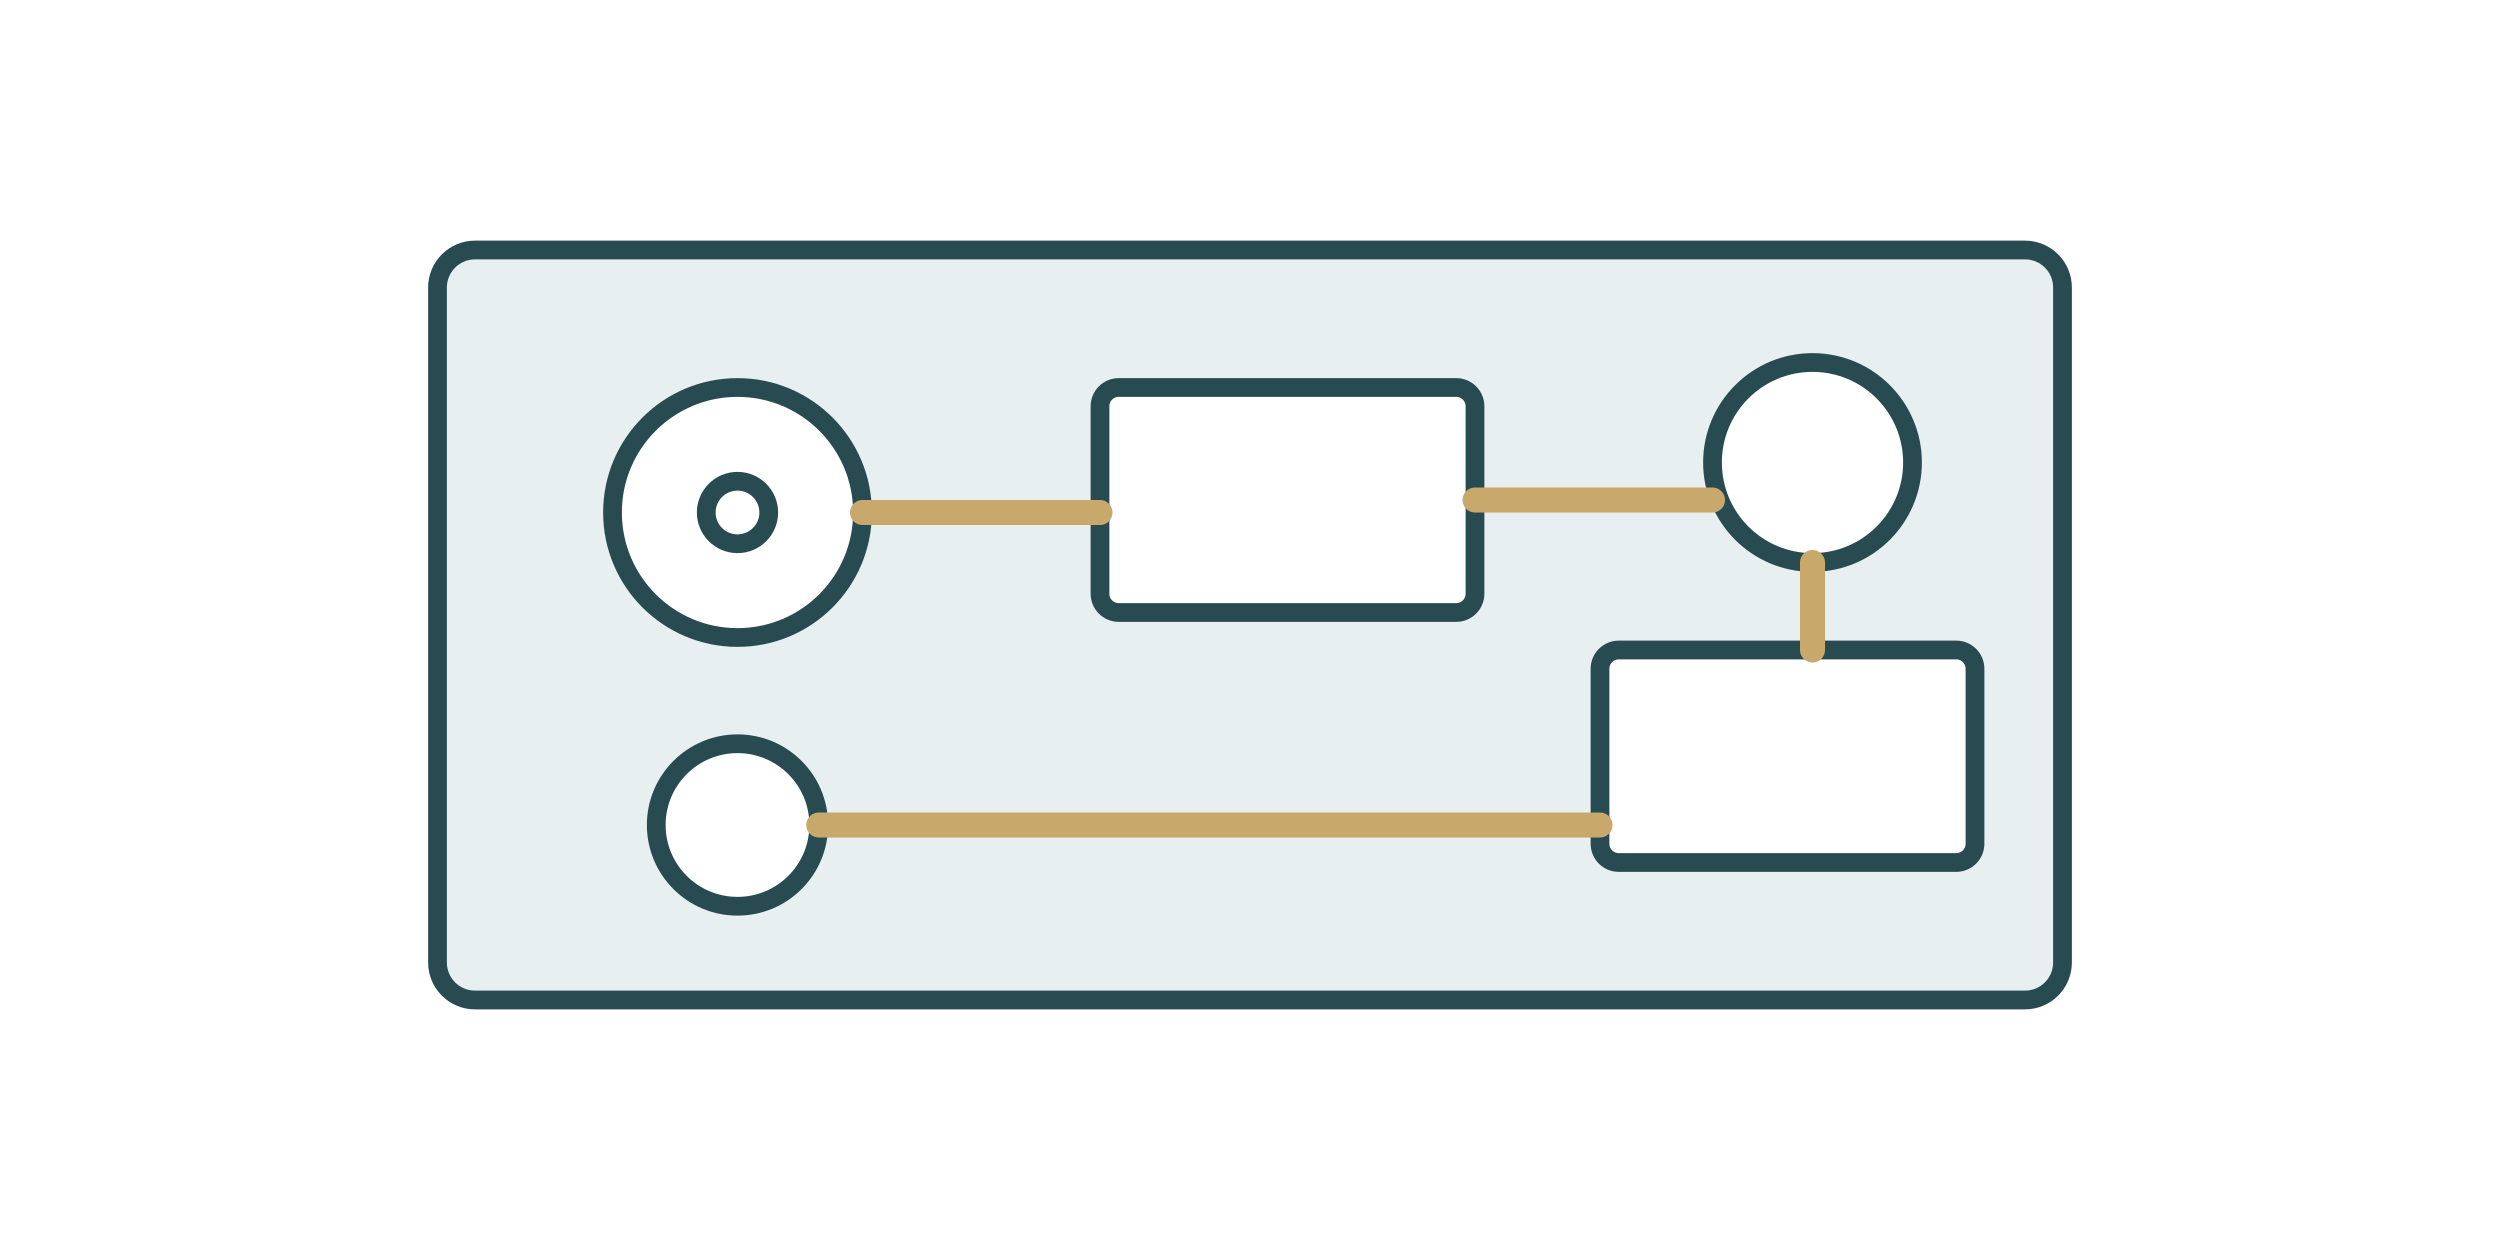
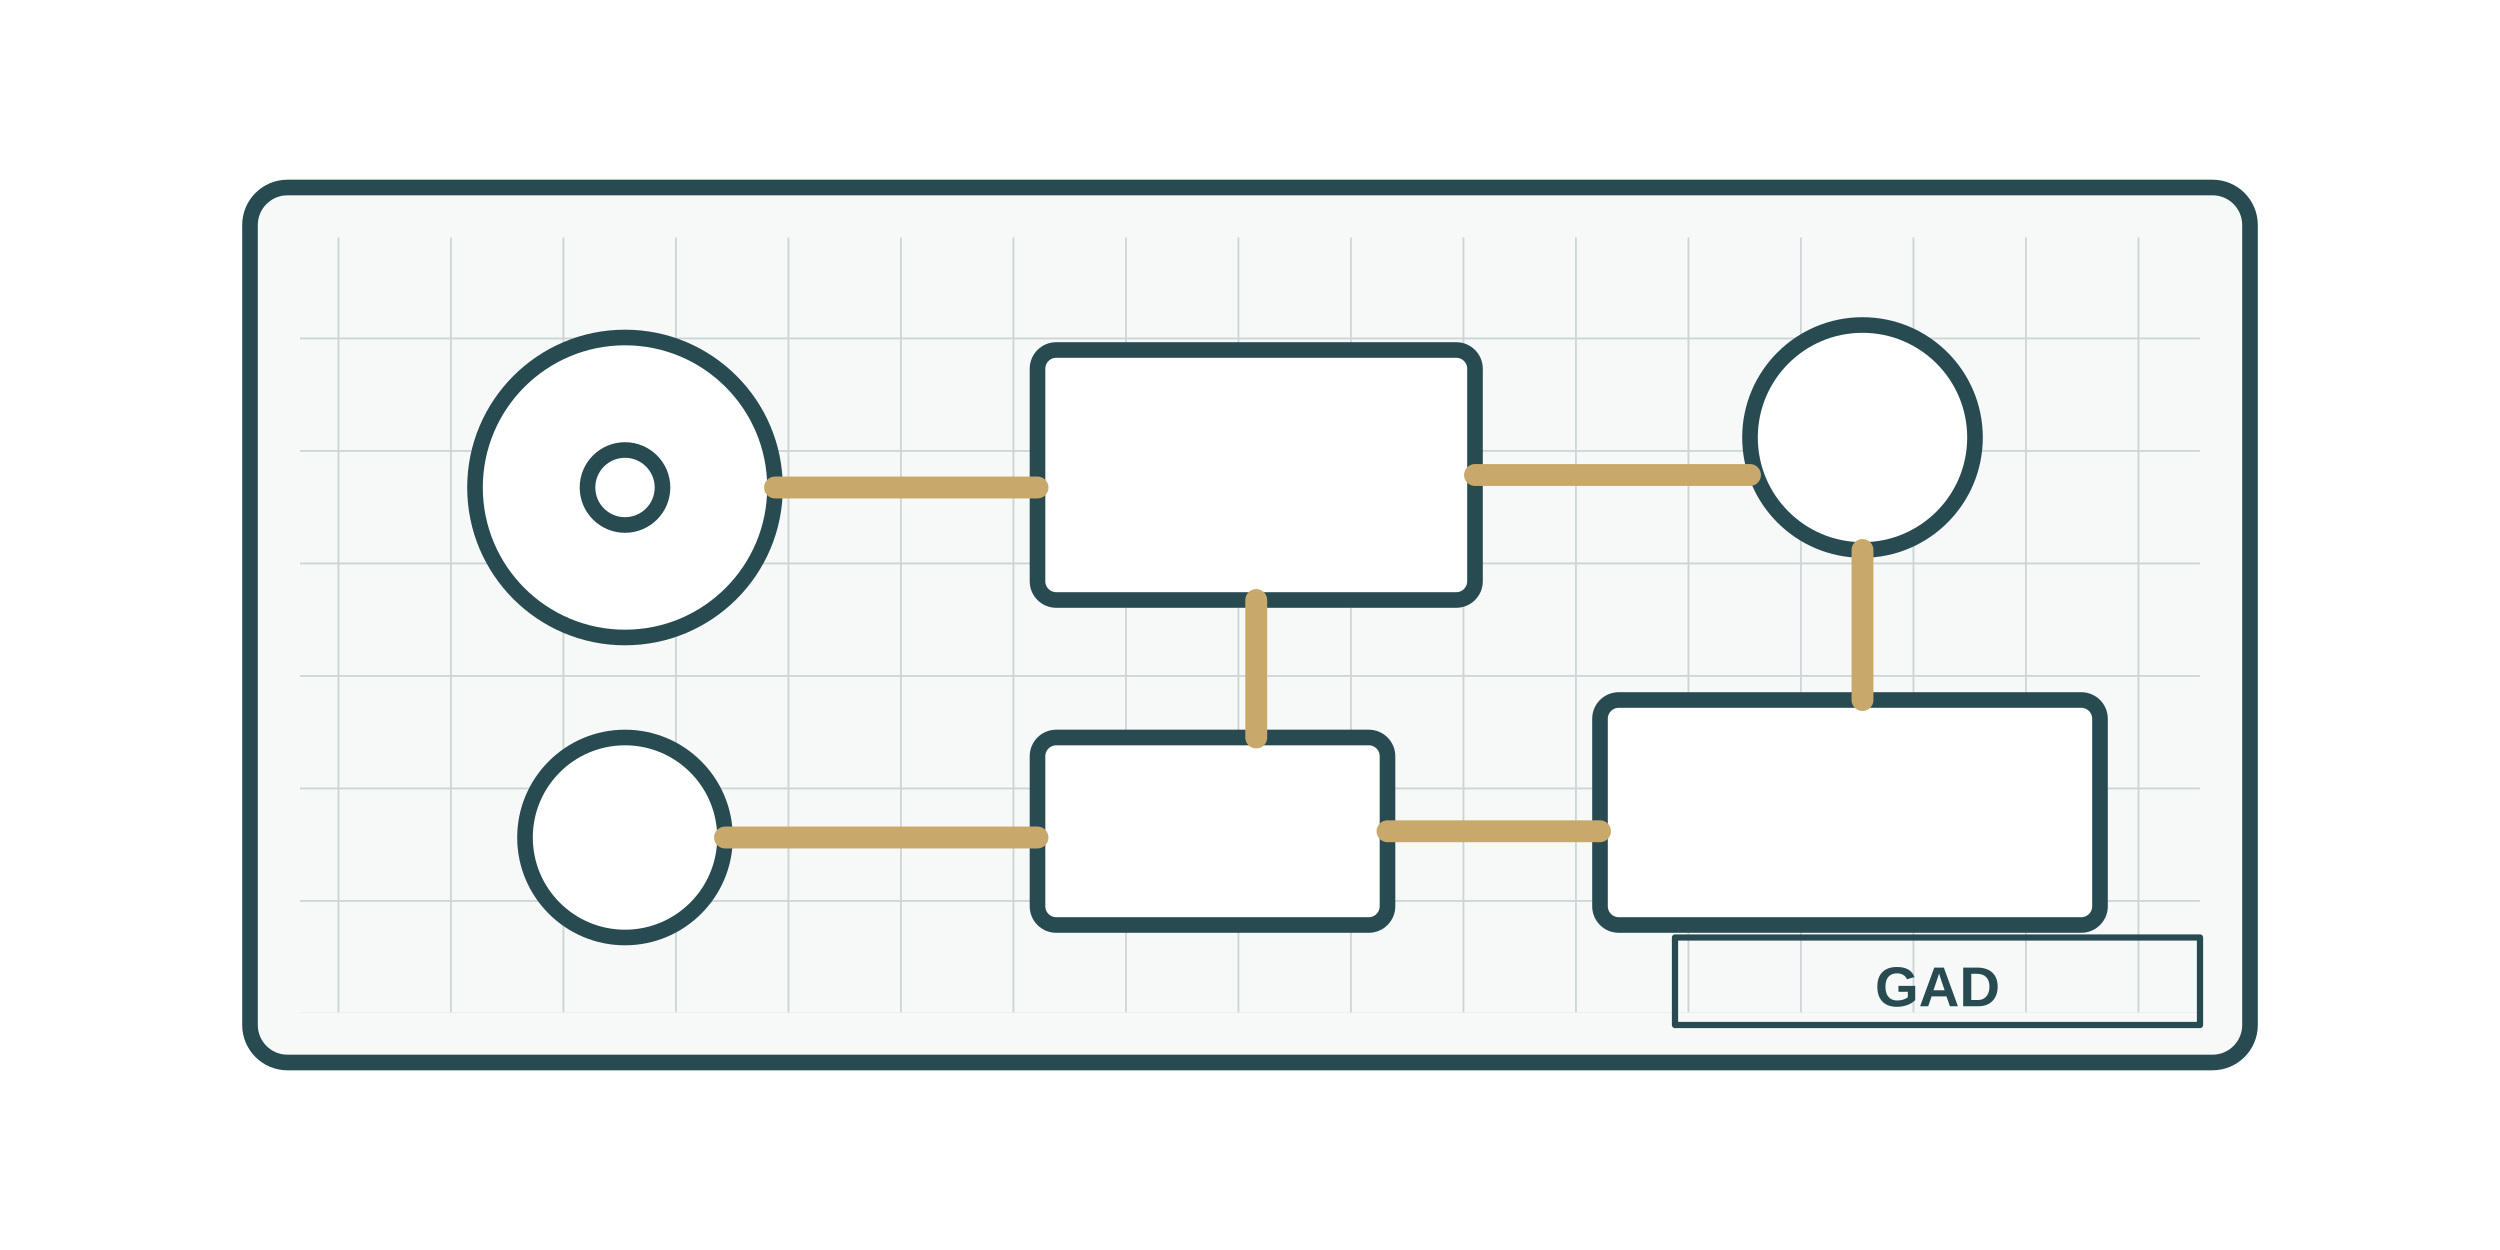
- <svg xmlns="http://www.w3.org/2000/svg" viewBox="0 0 400 200" role="img" aria-label="Plant general arrangement drawing">
+ <svg xmlns="http://www.w3.org/2000/svg" viewBox="0 0 400 200" font-family="Manrope, Arial, sans-serif" role="img" aria-label="Plant general arrangement drawing with tanks and piping">
  <rect width="400" height="200" fill="#ffffff" />
-   <g fill="none" stroke="#284b52" stroke-width="3" stroke-linecap="round" stroke-linejoin="round">
-     <rect x="70" y="40" width="260" height="120" rx="6" fill="#e8eff0" />
-     <circle cx="118" cy="82" r="20" fill="#ffffff" />
-     <circle cx="118" cy="82" r="5" />
-     <circle cx="118" cy="132" r="13" fill="#ffffff" />
-     <rect x="176" y="62" width="60" height="36" rx="3" fill="#ffffff" />
-     <rect x="256" y="104" width="60" height="34" rx="3" fill="#ffffff" />
-     <circle cx="290" cy="74" r="16" fill="#ffffff" />
-     <path d="M138 82 H176 M236 80 H274 M131 132 H256 M290 90 V104" stroke="#c8a96b" stroke-width="4" />
+   <g fill="none" stroke="#284b52" stroke-width="2.5" stroke-linecap="round" stroke-linejoin="round">
+     <defs>
+       <pattern id="grid" width="18" height="18" patternUnits="userSpaceOnUse">
+         <path d="M18 0 H0 V18" fill="none" stroke="#284b52" stroke-width="0.6" opacity="0.2" />
+       </pattern>
+     </defs>
+     <rect x="40" y="30" width="320" height="140" rx="6" fill="#f7f9f9" />
+     <rect x="48" y="38" width="304" height="124" fill="url(#grid)" stroke="none" />
+     <circle cx="100" cy="78" r="24" fill="#ffffff" />
+     <circle cx="100" cy="78" r="6" />
+     <circle cx="100" cy="134" r="16" fill="#ffffff" />
+     <circle cx="298" cy="70" r="18" fill="#ffffff" />
+     <rect x="166" y="56" width="70" height="40" rx="3" fill="#ffffff" />
+     <rect x="166" y="118" width="56" height="30" rx="3" fill="#ffffff" />
+     <rect x="256" y="112" width="80" height="36" rx="3" fill="#ffffff" />
+     <path d="M124 78 H166 M236 76 H280 M116 134 H166 M222 133 H256 M298 88 V112 M201 96 V118" stroke="#c8a96b" stroke-width="3.5" />
+     <rect x="268" y="150" width="84" height="14" stroke-width="1" />
+     <text x="310" y="161" font-size="9" font-weight="700" fill="#284b52" stroke="none" text-anchor="middle">GAD</text>
  </g>
</svg>
